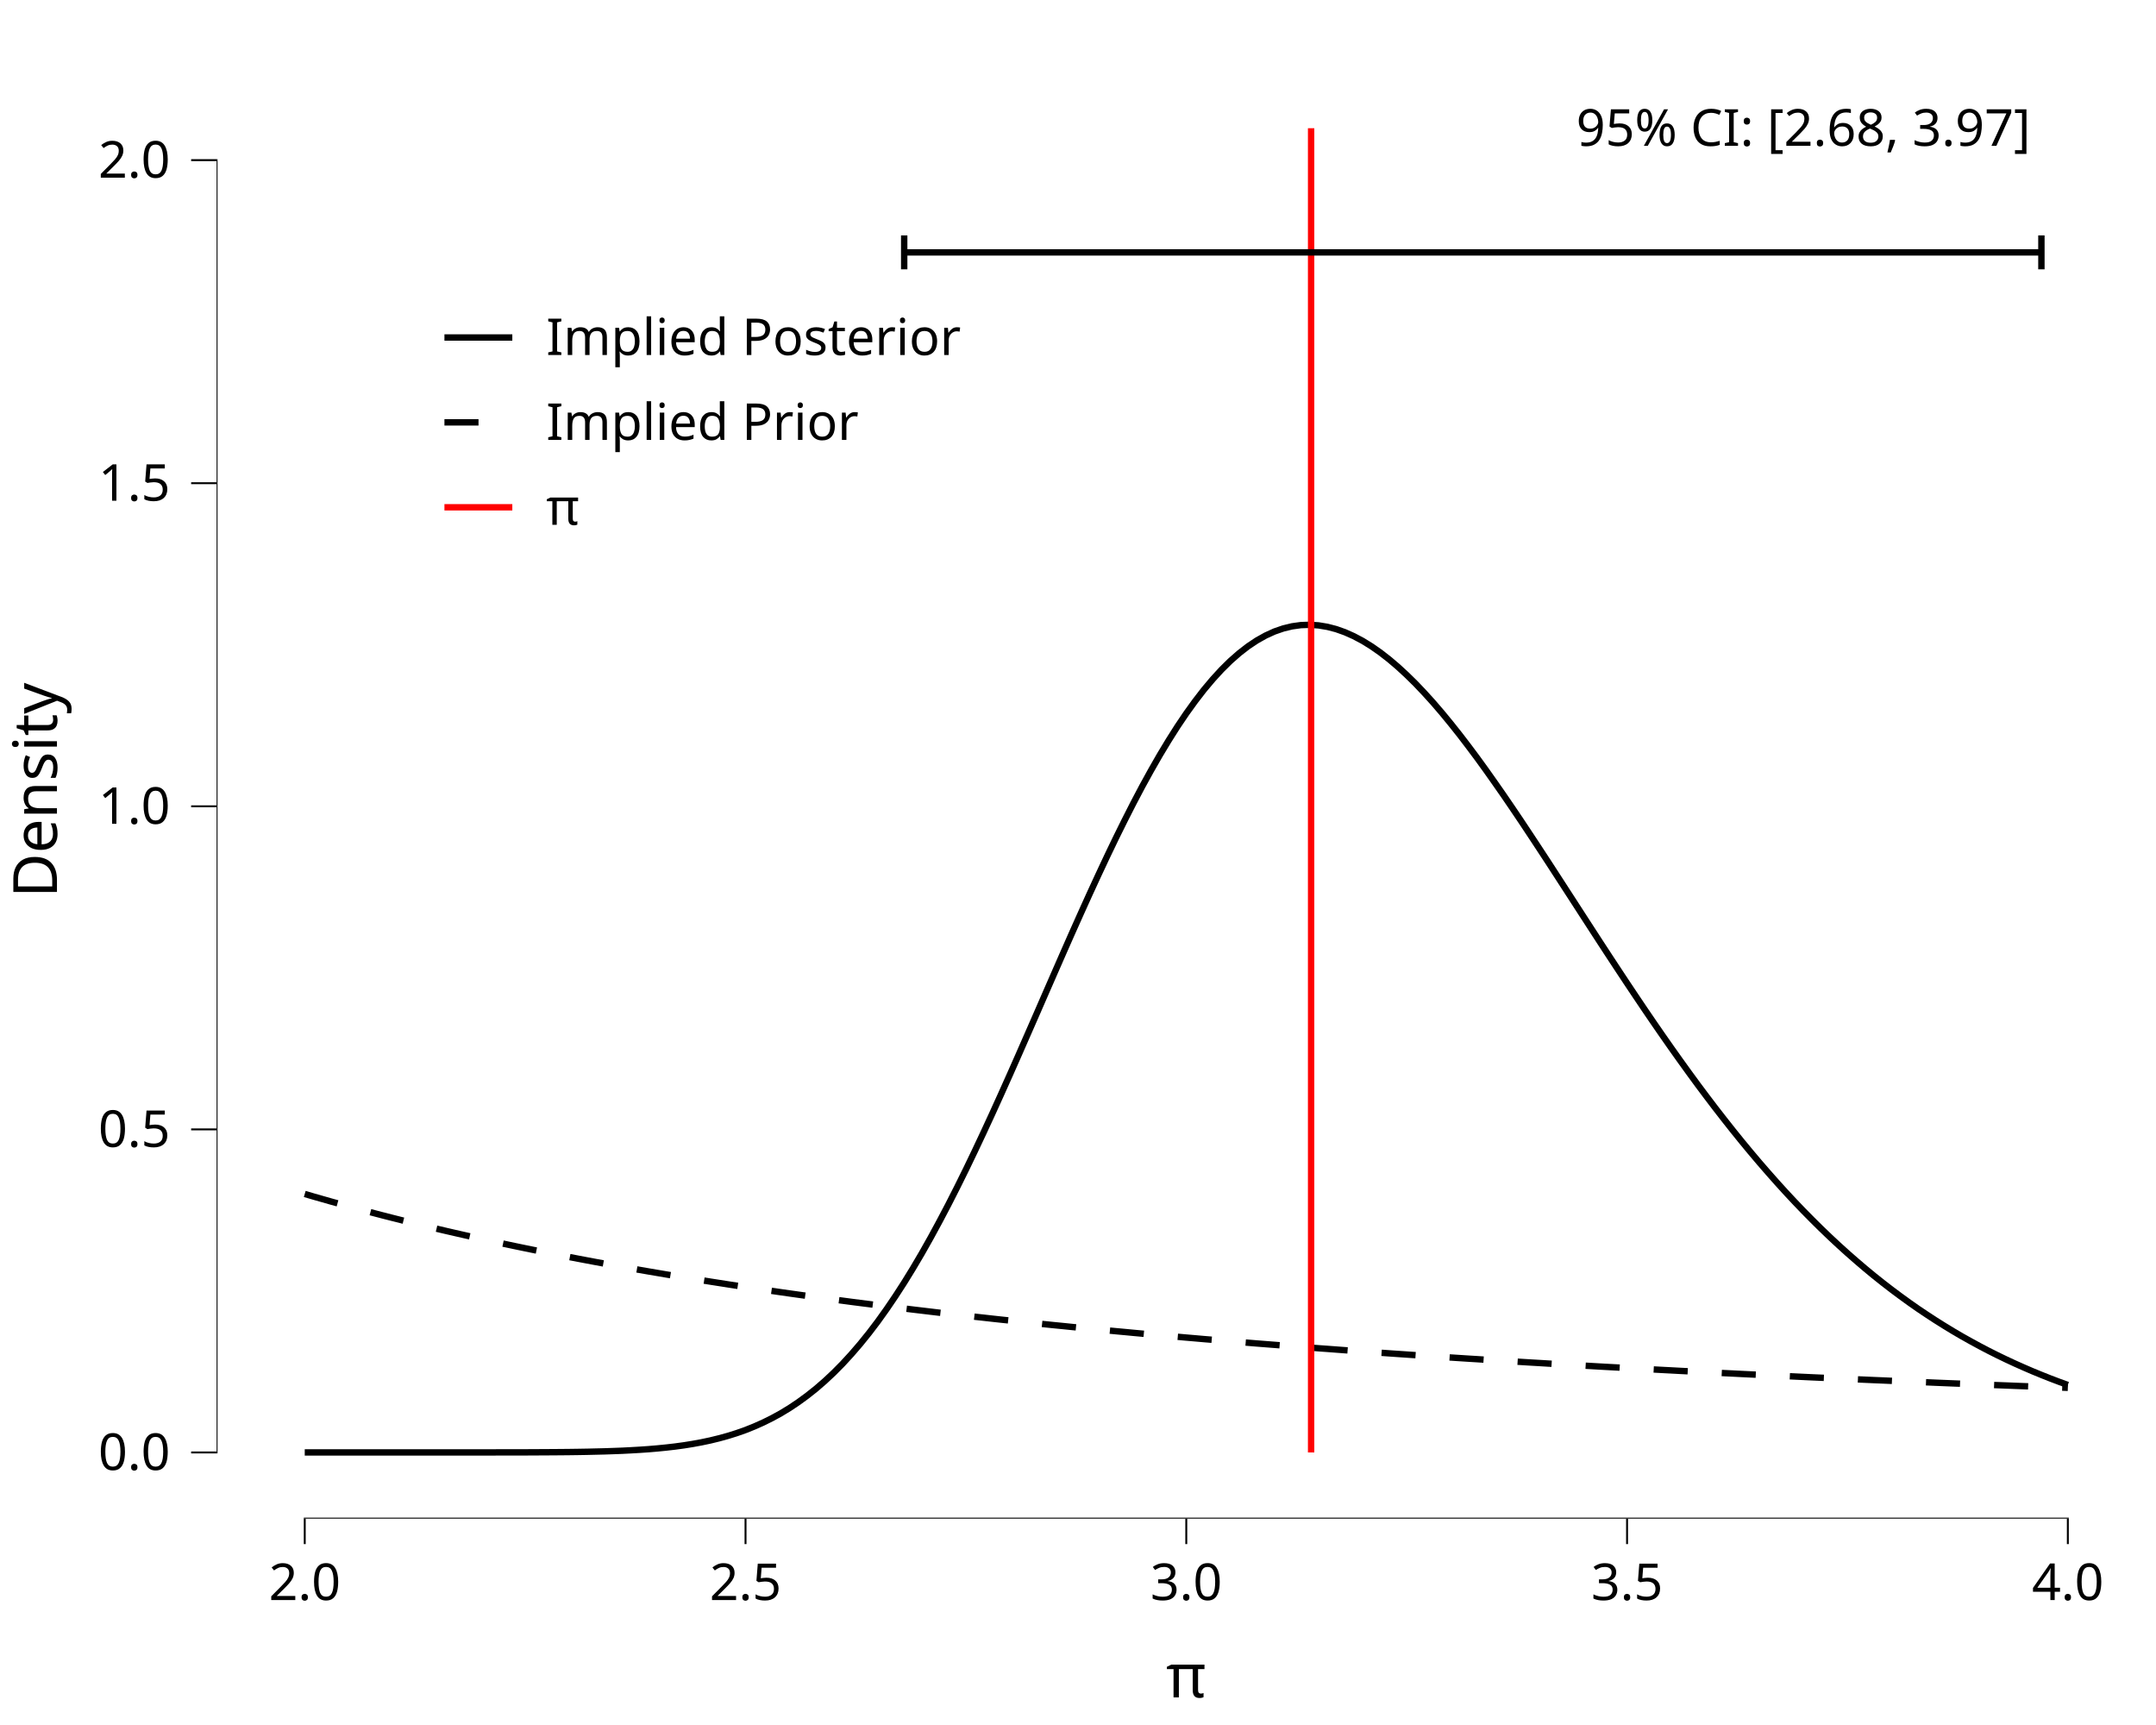
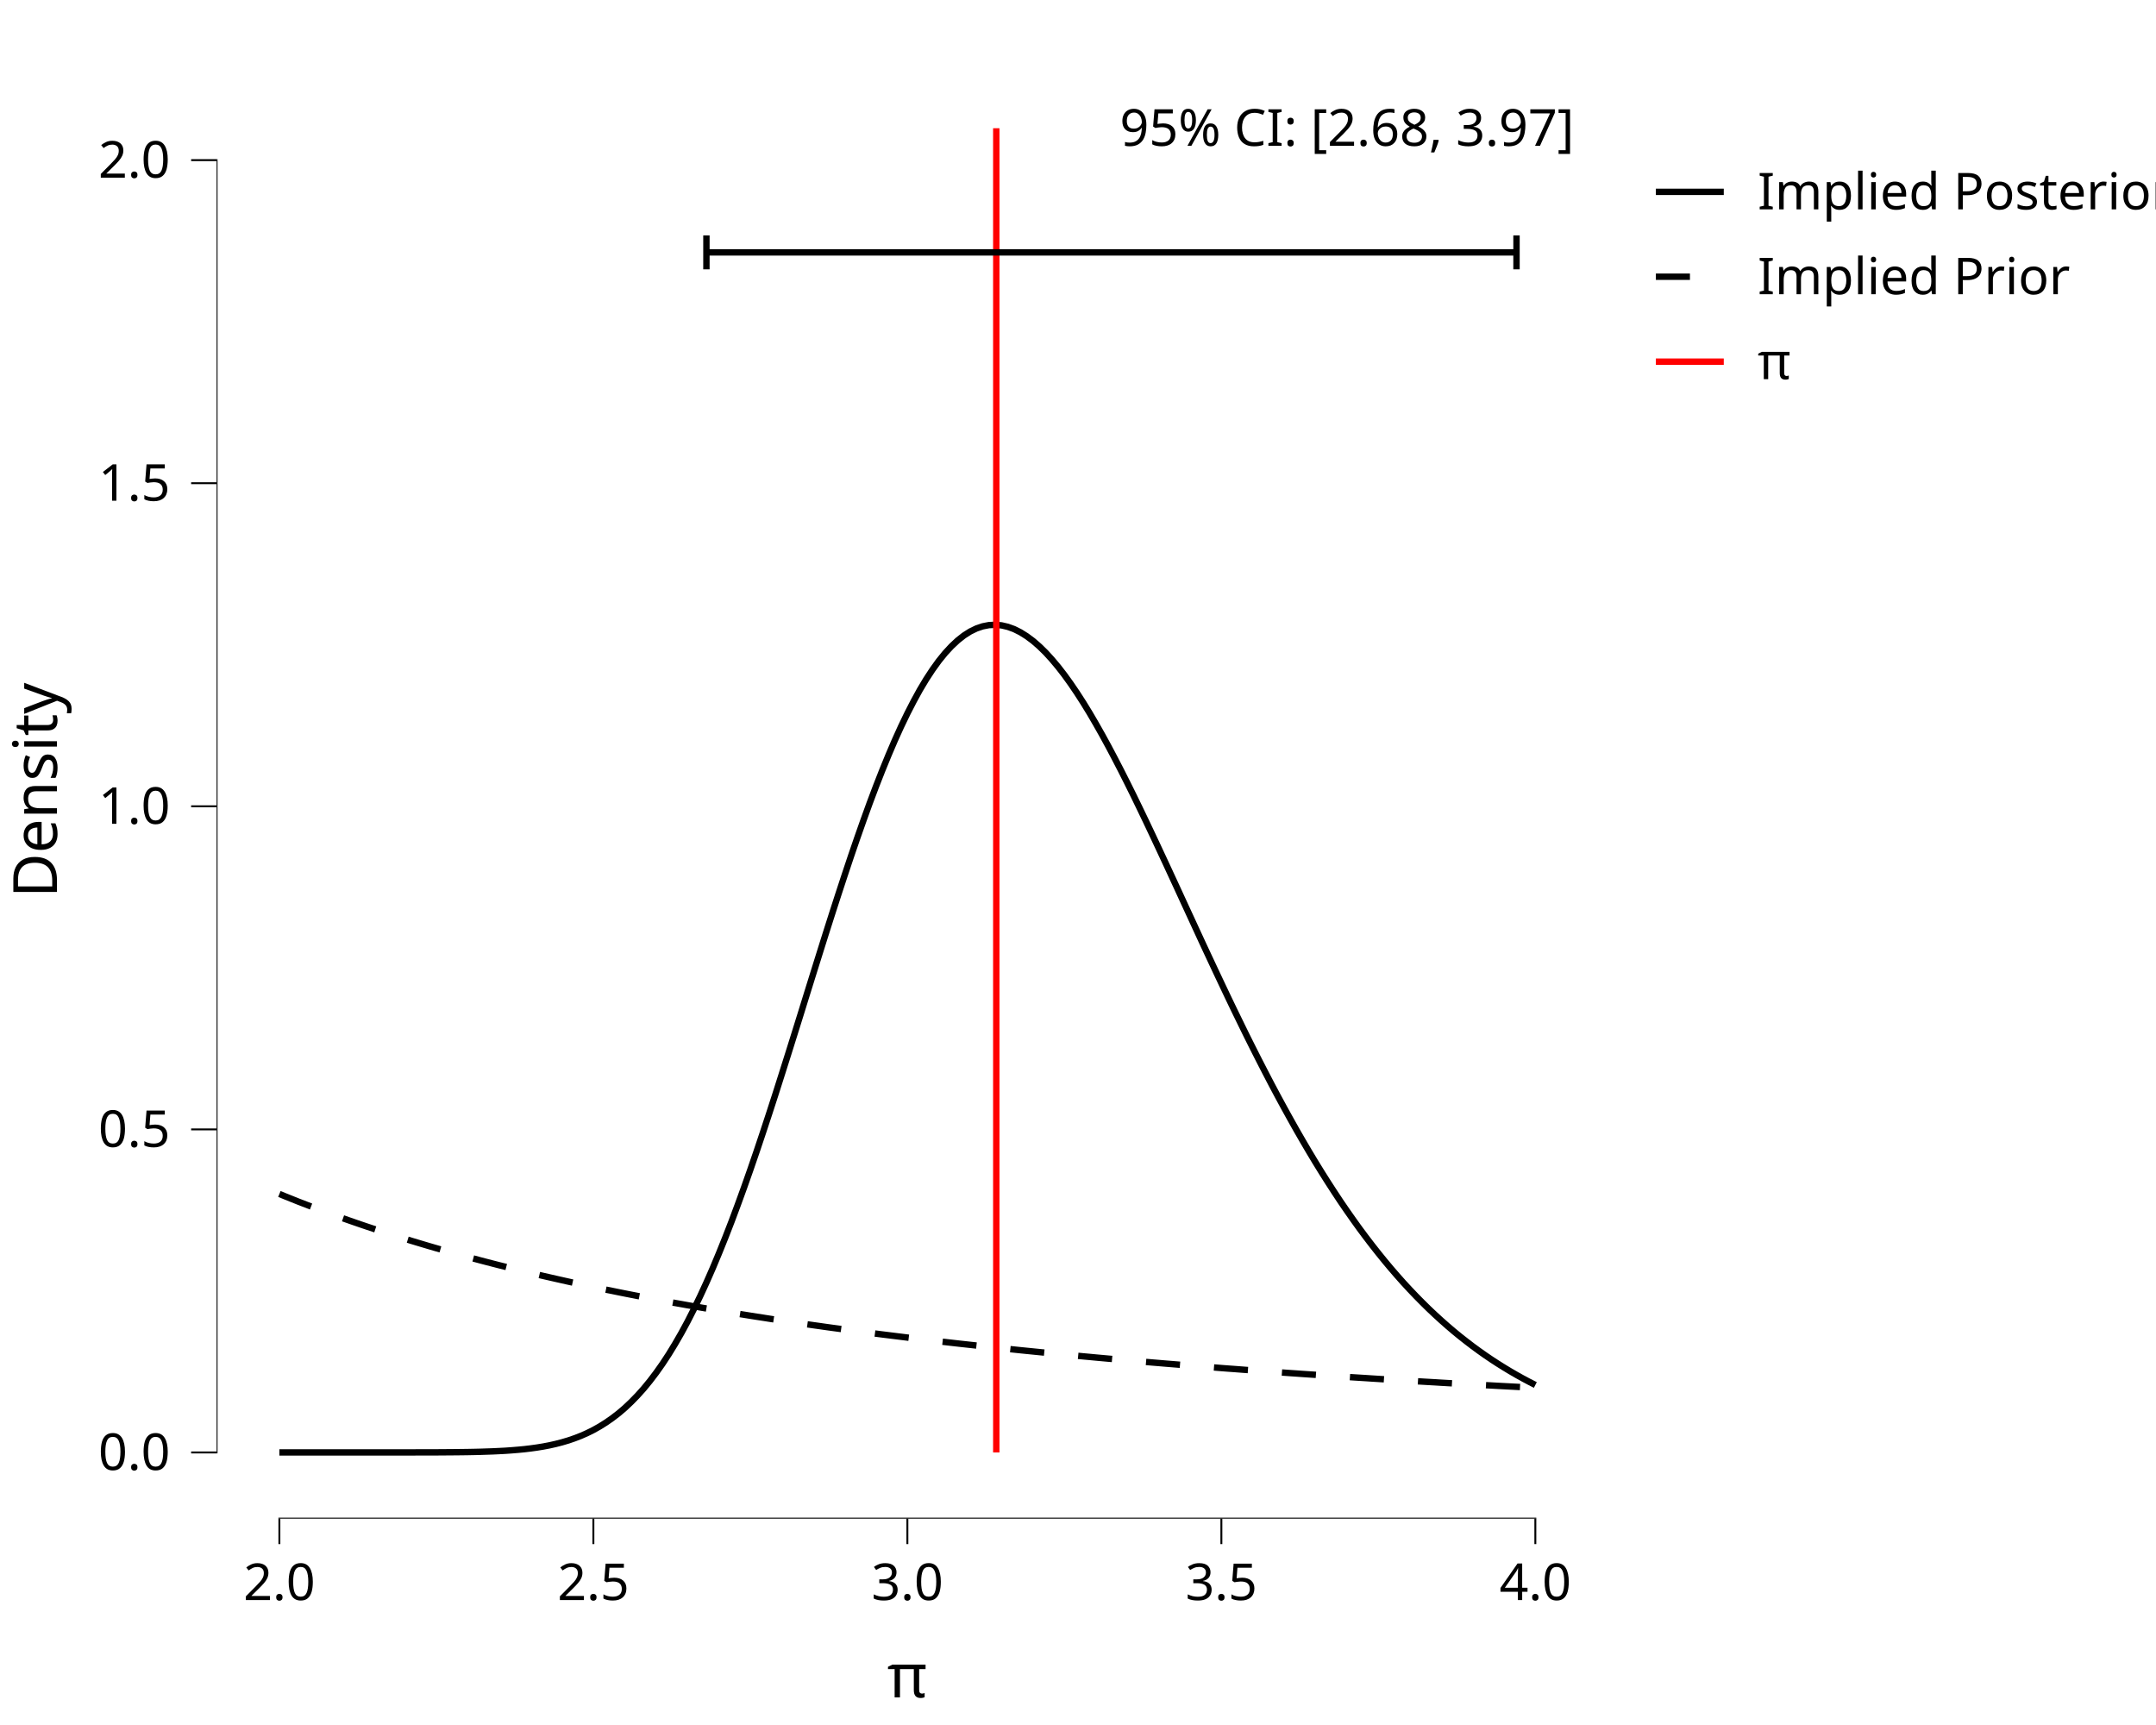
<svg xmlns="http://www.w3.org/2000/svg" class="svglite" data-engine-version="2.0" width="720.00pt" height="576.00pt" viewBox="0 0 720.00 576.00">
  <defs>
    <style type="text/css">
    .svglite line, .svglite polyline, .svglite polygon, .svglite path, .svglite rect, .svglite circle {
      fill: none;
      stroke: #000000;
      stroke-linecap: round;
      stroke-linejoin: round;
      stroke-miterlimit: 10.00;
    }
  </style>
  </defs>
  <rect width="100%" height="100%" style="stroke: none; fill: #FFFFFF;" />
  <defs>
    <clipPath id="cpMC4wMHw3MjAuMDB8MC4wMHw1NzYuMDA=">
      <rect x="0.00" y="0.00" width="720.00" height="576.00" />
    </clipPath>
  </defs>
  <g clip-path="url(#cpMC4wMHw3MjAuMDB8MC4wMHw1NzYuMDA=)">
    <rect x="0.00" y="0.00" width="720.00" height="576.00" style="stroke-width: 10.67; stroke: none;" />
  </g>
  <defs>
-     <clipPath id="cpNzIuMzN8NzIwLjAwfDIwLjcxfDUwNy4wOQ==">
-       <rect x="72.33" y="20.71" width="647.67" height="486.39" />
+     <clipPath id="cpNzIuMzN8NTMzLjcxfDIwLjcxfDUwNy4wOQ==">
+       <rect x="72.33" y="20.71" width="461.38" height="486.39" />
    </clipPath>
  </defs>
-   <g clip-path="url(#cpNzIuMzN8NzIwLjAwfDIwLjcxfDUwNy4wOQ==)">
-     <rect x="72.33" y="20.71" width="647.67" height="486.39" style="stroke-width: 10.67; stroke: none;" />
-     <polyline points="101.77,484.99 104.71,484.99 107.66,484.99 110.60,484.99 113.54,484.99 116.49,484.99 119.43,484.99 122.38,484.99 125.32,484.99 128.26,484.99 131.21,484.99 134.15,484.99 137.10,484.99 140.04,484.99 142.98,484.99 145.93,484.98 148.87,484.98 151.82,484.98 154.76,484.98 157.70,484.98 160.65,484.98 163.59,484.98 166.54,484.97 169.48,484.97 172.42,484.96 175.37,484.96 178.31,484.94 181.26,484.93 184.20,484.91 187.14,484.89 190.09,484.86 193.03,484.82 195.98,484.77 198.92,484.70 201.86,484.63 204.81,484.53 207.75,484.42 210.70,484.27 213.64,484.10 216.58,483.90 219.53,483.65 222.47,483.36 225.42,483.02 228.36,482.62 231.30,482.15 234.25,481.61 237.19,480.99 240.14,480.27 243.08,479.46 246.02,478.54 248.97,477.50 251.91,476.32 254.85,475.01 257.80,473.55 260.74,471.94 263.69,470.15 266.63,468.18 269.57,466.03 272.52,463.69 275.46,461.14 278.41,458.38 281.35,455.41 284.29,452.21 287.24,448.79 290.18,445.15 293.13,441.27 296.07,437.16 299.01,432.83 301.96,428.27 304.90,423.49 307.85,418.49 310.79,413.28 313.73,407.87 316.68,402.27 319.62,396.49 322.57,390.53 325.51,384.42 328.45,378.18 331.40,371.80 334.34,365.32 337.29,358.74 340.23,352.10 343.17,345.40 346.12,338.67 349.06,331.92 352.01,325.18 354.95,318.47 357.89,311.81 360.84,305.21 363.78,298.71 366.73,292.31 369.67,286.04 372.61,279.92 375.56,273.96 378.50,268.18 381.44,262.60 384.39,257.24 387.33,252.11 390.28,247.22 393.22,242.58 396.16,238.22 399.11,234.13 402.05,230.32 405.00,226.81 407.94,223.60 410.88,220.70 413.83,218.11 416.77,215.83 419.72,213.86 422.66,212.21 425.60,210.87 428.55,209.85 431.49,209.14 434.44,208.73 437.38,208.63 440.32,208.82 443.27,209.31 446.21,210.07 449.16,211.12 452.10,212.43 455.04,213.99 457.99,215.81 460.93,217.86 463.88,220.15 466.82,222.65 469.76,225.36 472.71,228.26 475.65,231.35 478.60,234.61 481.54,238.03 484.48,241.61 487.43,245.32 490.37,249.16 493.32,253.11 496.26,257.17 499.20,261.33 502.15,265.56 505.09,269.87 508.04,274.24 510.98,278.67 513.92,283.13 516.87,287.63 519.81,292.16 522.75,296.70 525.70,301.25 528.64,305.80 531.59,310.35 534.53,314.88 537.47,319.38 540.42,323.86 543.36,328.31 546.31,332.72 549.25,337.09 552.19,341.40 555.14,345.67 558.08,349.87 561.03,354.02 563.97,358.10 566.91,362.12 569.86,366.06 572.80,369.93 575.75,373.73 578.69,377.45 581.63,381.09 584.58,384.66 587.52,388.14 590.47,391.54 593.41,394.86 596.35,398.10 599.30,401.26 602.24,404.33 605.19,407.32 608.13,410.23 611.07,413.05 614.02,415.80 616.96,418.46 619.91,421.04 622.85,423.55 625.79,425.98 628.74,428.33 631.68,430.60 634.63,432.80 637.57,434.93 640.51,436.99 643.46,438.97 646.40,440.89 649.35,442.74 652.29,444.53 655.23,446.25 658.18,447.90 661.12,449.50 664.06,451.04 667.01,452.52 669.95,453.94 672.90,455.31 675.84,456.62 678.78,457.89 681.73,459.10 684.67,460.27 687.62,461.39 690.56,462.46 " style="stroke-width: 2.13; stroke-linecap: butt;" />
-     <polyline points="101.77,398.68 104.71,399.54 107.66,400.38 110.60,401.22 113.54,402.03 116.49,402.84 119.43,403.64 122.38,404.42 125.32,405.19 128.26,405.96 131.21,406.71 134.15,407.45 137.10,408.18 140.04,408.90 142.98,409.61 145.93,410.31 148.87,411.00 151.82,411.68 154.76,412.35 157.70,413.01 160.65,413.66 163.59,414.31 166.54,414.94 169.48,415.57 172.42,416.19 175.37,416.80 178.31,417.40 181.26,417.99 184.20,418.58 187.14,419.16 190.09,419.73 193.03,420.29 195.98,420.85 198.92,421.40 201.86,421.94 204.81,422.48 207.75,423.00 210.70,423.53 213.64,424.04 216.58,424.55 219.53,425.05 222.47,425.55 225.42,426.04 228.36,426.52 231.30,427.00 234.25,427.47 237.19,427.94 240.14,428.40 243.08,428.86 246.02,429.31 248.97,429.75 251.91,430.19 254.85,430.63 257.80,431.05 260.74,431.48 263.69,431.90 266.63,432.31 269.57,432.72 272.52,433.12 275.46,433.52 278.41,433.92 281.35,434.31 284.29,434.70 287.24,435.08 290.18,435.45 293.13,435.83 296.07,436.20 299.01,436.56 301.96,436.92 304.90,437.28 307.85,437.63 310.79,437.98 313.73,438.33 316.68,438.67 319.62,439.00 322.57,439.34 325.51,439.67 328.45,439.99 331.40,440.32 334.34,440.64 337.29,440.95 340.23,441.27 343.17,441.58 346.12,441.88 349.06,442.19 352.01,442.49 354.95,442.78 357.89,443.08 360.84,443.37 363.78,443.65 366.73,443.94 369.67,444.22 372.61,444.50 375.56,444.77 378.50,445.05 381.44,445.32 384.39,445.59 387.33,445.85 390.28,446.11 393.22,446.37 396.16,446.63 399.11,446.88 402.05,447.14 405.00,447.38 407.94,447.63 410.88,447.88 413.83,448.12 416.77,448.36 419.72,448.60 422.66,448.83 425.60,449.06 428.55,449.29 431.49,449.52 434.44,449.75 437.38,449.97 440.32,450.20 443.27,450.41 446.21,450.63 449.16,450.85 452.10,451.06 455.04,451.27 457.99,451.48 460.93,451.69 463.88,451.90 466.82,452.10 469.76,452.30 472.71,452.50 475.65,452.70 478.60,452.90 481.54,453.09 484.48,453.29 487.43,453.48 490.37,453.67 493.32,453.85 496.26,454.04 499.20,454.23 502.15,454.41 505.09,454.59 508.04,454.77 510.98,454.95 513.92,455.12 516.87,455.30 519.81,455.47 522.75,455.64 525.70,455.81 528.64,455.98 531.59,456.15 534.53,456.32 537.47,456.48 540.42,456.64 543.36,456.81 546.31,456.97 549.25,457.12 552.19,457.28 555.14,457.44 558.08,457.59 561.03,457.75 563.97,457.90 566.91,458.05 569.86,458.20 572.80,458.35 575.75,458.50 578.69,458.64 581.63,458.79 584.58,458.93 587.52,459.07 590.47,459.22 593.41,459.36 596.35,459.49 599.30,459.63 602.24,459.77 605.19,459.91 608.13,460.04 611.07,460.17 614.02,460.31 616.96,460.44 619.91,460.57 622.85,460.70 625.79,460.83 628.74,460.95 631.68,461.08 634.63,461.20 637.57,461.33 640.51,461.45 643.46,461.57 646.40,461.70 649.35,461.82 652.29,461.94 655.23,462.05 658.18,462.17 661.12,462.29 664.06,462.41 667.01,462.52 669.95,462.63 672.90,462.75 675.84,462.86 678.78,462.97 681.73,463.08 684.67,463.19 687.62,463.30 690.56,463.41 " style="stroke-width: 2.13; stroke-dasharray: 11.38,11.38; stroke-linecap: butt;" />
-     <polyline points="437.85,484.99 437.85,480.52 437.85,476.05 437.85,471.59 437.85,467.12 437.85,462.65 437.85,458.19 437.85,453.72 437.85,449.25 437.85,444.79 437.85,440.32 437.85,435.86 437.85,431.39 437.85,426.92 437.85,422.46 437.85,417.99 437.85,413.52 437.85,409.06 437.85,404.59 437.85,400.12 437.85,395.66 437.85,391.19 437.85,386.73 437.85,382.26 437.85,377.79 437.85,373.33 437.85,368.86 437.85,364.39 437.85,359.93 437.85,355.46 437.85,350.99 437.85,346.53 437.85,342.06 437.85,337.60 437.85,333.13 437.85,328.66 437.85,324.20 437.85,319.73 437.85,315.26 437.85,310.80 437.85,306.33 437.85,301.87 437.85,297.40 437.85,292.93 437.85,288.47 437.85,284.00 437.85,279.53 437.85,275.07 437.85,270.60 437.85,266.13 437.85,261.67 437.85,257.20 437.85,252.74 437.85,248.27 437.85,243.80 437.85,239.34 437.85,234.87 437.85,230.40 437.85,225.94 437.85,221.47 437.85,217.00 437.85,212.54 437.85,208.07 437.85,203.61 437.85,199.14 437.85,194.67 437.85,190.21 437.85,185.74 437.85,181.27 437.85,176.81 437.85,172.34 437.85,167.87 437.85,163.41 437.85,158.94 437.85,154.48 437.85,150.01 437.85,145.54 437.85,141.08 437.85,136.61 437.85,132.14 437.85,127.68 437.85,123.21 437.85,118.74 437.85,114.28 437.85,109.81 437.85,105.35 437.85,100.88 437.85,96.41 437.85,91.95 437.85,87.48 437.85,83.01 437.85,78.55 437.85,74.08 437.85,69.61 437.85,65.15 437.85,60.68 437.85,56.22 437.85,51.75 437.85,47.28 437.85,42.82 " style="stroke-width: 2.13; stroke: #FF0000; stroke-linecap: butt;" />
-     <line x1="101.45" y1="507.09" x2="690.88" y2="507.09" style="stroke-width: 0.64; stroke-linecap: butt;" />
+   <g clip-path="url(#cpNzIuMzN8NTMzLjcxfDIwLjcxfDUwNy4wOQ==)">
+     <rect x="72.33" y="20.71" width="461.38" height="486.39" style="stroke-width: 10.67; stroke: none;" />
+     <polyline points="93.30,484.99 95.40,484.99 97.50,484.99 99.59,484.99 101.69,484.99 103.79,484.99 105.88,484.99 107.98,484.99 110.08,484.99 112.18,484.99 114.27,484.99 116.37,484.99 118.47,484.99 120.56,484.99 122.66,484.99 124.76,484.98 126.86,484.98 128.95,484.98 131.05,484.98 133.15,484.98 135.24,484.98 137.34,484.98 139.44,484.97 141.54,484.97 143.63,484.96 145.73,484.96 147.83,484.94 149.92,484.93 152.02,484.91 154.12,484.89 156.22,484.86 158.31,484.82 160.41,484.77 162.51,484.70 164.60,484.63 166.70,484.53 168.80,484.42 170.90,484.27 172.99,484.10 175.09,483.90 177.19,483.65 179.29,483.36 181.38,483.02 183.48,482.62 185.58,482.15 187.67,481.61 189.77,480.99 191.87,480.27 193.97,479.46 196.06,478.54 198.16,477.50 200.26,476.32 202.35,475.01 204.45,473.55 206.55,471.94 208.65,470.15 210.74,468.18 212.84,466.03 214.94,463.69 217.03,461.14 219.13,458.38 221.23,455.41 223.33,452.21 225.42,448.79 227.52,445.15 229.62,441.27 231.71,437.16 233.81,432.83 235.91,428.27 238.01,423.49 240.10,418.49 242.20,413.28 244.30,407.87 246.39,402.27 248.49,396.49 250.59,390.53 252.69,384.42 254.78,378.18 256.88,371.80 258.98,365.32 261.07,358.74 263.17,352.10 265.27,345.40 267.37,338.67 269.46,331.92 271.56,325.18 273.66,318.47 275.75,311.81 277.85,305.21 279.95,298.71 282.05,292.31 284.14,286.04 286.24,279.92 288.34,273.96 290.43,268.18 292.53,262.60 294.63,257.24 296.73,252.11 298.82,247.22 300.92,242.58 303.02,238.22 305.12,234.13 307.21,230.32 309.31,226.81 311.41,223.60 313.50,220.70 315.60,218.11 317.70,215.83 319.80,213.86 321.89,212.21 323.99,210.87 326.09,209.85 328.18,209.14 330.28,208.73 332.38,208.63 334.48,208.82 336.57,209.31 338.67,210.07 340.77,211.12 342.86,212.43 344.96,213.99 347.06,215.81 349.16,217.86 351.25,220.15 353.35,222.65 355.45,225.36 357.54,228.26 359.64,231.35 361.74,234.61 363.84,238.03 365.93,241.61 368.03,245.32 370.13,249.16 372.22,253.11 374.32,257.17 376.42,261.33 378.52,265.56 380.61,269.87 382.71,274.24 384.81,278.67 386.90,283.13 389.00,287.63 391.10,292.16 393.20,296.70 395.29,301.25 397.39,305.80 399.49,310.35 401.58,314.88 403.68,319.38 405.78,323.86 407.88,328.31 409.97,332.72 412.07,337.09 414.17,341.40 416.26,345.67 418.36,349.87 420.46,354.02 422.56,358.10 424.65,362.12 426.75,366.06 428.85,369.93 430.95,373.73 433.04,377.45 435.14,381.09 437.24,384.66 439.33,388.14 441.43,391.54 443.53,394.86 445.63,398.10 447.72,401.26 449.82,404.33 451.92,407.32 454.01,410.23 456.11,413.05 458.21,415.80 460.31,418.46 462.40,421.04 464.50,423.55 466.60,425.98 468.69,428.33 470.79,430.60 472.89,432.80 474.99,434.93 477.08,436.99 479.18,438.97 481.28,440.89 483.37,442.74 485.47,444.53 487.57,446.25 489.67,447.90 491.76,449.50 493.86,451.04 495.96,452.52 498.05,453.94 500.15,455.31 502.25,456.62 504.35,457.89 506.44,459.10 508.54,460.27 510.64,461.39 512.73,462.46 " style="stroke-width: 2.13; stroke-linecap: butt;" />
+     <polyline points="93.30,398.68 95.40,399.54 97.50,400.38 99.59,401.22 101.69,402.03 103.79,402.84 105.88,403.64 107.98,404.42 110.08,405.19 112.18,405.96 114.27,406.71 116.37,407.45 118.47,408.18 120.56,408.90 122.66,409.61 124.76,410.31 126.86,411.00 128.95,411.68 131.05,412.35 133.15,413.01 135.24,413.66 137.34,414.31 139.44,414.94 141.54,415.57 143.63,416.19 145.73,416.80 147.83,417.40 149.92,417.99 152.02,418.58 154.12,419.16 156.22,419.73 158.31,420.29 160.41,420.85 162.51,421.40 164.60,421.94 166.70,422.48 168.80,423.00 170.90,423.53 172.99,424.04 175.09,424.55 177.19,425.05 179.29,425.55 181.38,426.04 183.48,426.52 185.58,427.00 187.67,427.47 189.77,427.94 191.87,428.40 193.97,428.86 196.06,429.31 198.16,429.75 200.26,430.19 202.35,430.63 204.45,431.05 206.55,431.48 208.65,431.90 210.74,432.31 212.84,432.72 214.94,433.12 217.03,433.52 219.13,433.92 221.23,434.31 223.33,434.70 225.42,435.08 227.52,435.45 229.62,435.83 231.71,436.20 233.81,436.56 235.91,436.92 238.01,437.28 240.10,437.63 242.20,437.98 244.30,438.33 246.39,438.67 248.49,439.00 250.59,439.34 252.69,439.67 254.78,439.99 256.88,440.32 258.98,440.64 261.07,440.95 263.17,441.27 265.27,441.58 267.37,441.88 269.46,442.19 271.56,442.49 273.66,442.78 275.75,443.08 277.85,443.37 279.95,443.65 282.05,443.94 284.14,444.22 286.24,444.50 288.34,444.77 290.43,445.05 292.53,445.32 294.63,445.59 296.73,445.85 298.82,446.11 300.92,446.37 303.02,446.63 305.12,446.88 307.21,447.14 309.31,447.38 311.41,447.63 313.50,447.88 315.60,448.12 317.70,448.36 319.80,448.60 321.89,448.83 323.99,449.06 326.09,449.29 328.18,449.52 330.28,449.75 332.38,449.97 334.48,450.20 336.57,450.41 338.67,450.63 340.77,450.85 342.86,451.06 344.96,451.27 347.06,451.48 349.16,451.69 351.25,451.90 353.35,452.10 355.45,452.30 357.54,452.50 359.64,452.70 361.74,452.90 363.84,453.09 365.93,453.29 368.03,453.48 370.13,453.67 372.22,453.85 374.32,454.04 376.42,454.23 378.52,454.41 380.61,454.59 382.71,454.77 384.81,454.95 386.90,455.12 389.00,455.30 391.10,455.47 393.20,455.64 395.29,455.81 397.39,455.98 399.49,456.15 401.58,456.32 403.68,456.48 405.78,456.64 407.88,456.81 409.97,456.97 412.07,457.12 414.17,457.28 416.26,457.44 418.36,457.59 420.46,457.75 422.56,457.90 424.65,458.05 426.75,458.20 428.85,458.35 430.95,458.50 433.04,458.64 435.14,458.79 437.24,458.93 439.33,459.07 441.43,459.22 443.53,459.36 445.63,459.49 447.72,459.63 449.82,459.77 451.92,459.91 454.01,460.04 456.11,460.17 458.21,460.31 460.31,460.44 462.40,460.57 464.50,460.70 466.60,460.83 468.69,460.95 470.79,461.08 472.89,461.20 474.99,461.33 477.08,461.45 479.18,461.57 481.28,461.70 483.37,461.82 485.47,461.94 487.57,462.05 489.67,462.17 491.76,462.29 493.86,462.41 495.96,462.52 498.05,462.63 500.15,462.75 502.25,462.86 504.35,462.97 506.44,463.08 508.54,463.19 510.64,463.30 512.73,463.41 " style="stroke-width: 2.13; stroke-dasharray: 11.38,11.38; stroke-linecap: butt;" />
+     <polyline points="332.71,484.99 332.71,480.52 332.71,476.05 332.71,471.59 332.71,467.12 332.71,462.65 332.71,458.19 332.71,453.72 332.71,449.25 332.71,444.79 332.71,440.32 332.71,435.86 332.71,431.39 332.71,426.92 332.71,422.46 332.71,417.99 332.71,413.52 332.71,409.06 332.71,404.59 332.71,400.12 332.71,395.66 332.71,391.19 332.71,386.73 332.71,382.26 332.71,377.79 332.71,373.33 332.71,368.86 332.71,364.39 332.71,359.93 332.71,355.46 332.71,350.99 332.71,346.53 332.71,342.06 332.71,337.60 332.71,333.13 332.71,328.66 332.71,324.20 332.71,319.73 332.71,315.26 332.71,310.80 332.71,306.33 332.71,301.87 332.71,297.40 332.71,292.93 332.71,288.47 332.71,284.00 332.71,279.53 332.71,275.07 332.71,270.60 332.71,266.13 332.71,261.67 332.71,257.20 332.71,252.74 332.71,248.27 332.71,243.80 332.71,239.34 332.71,234.87 332.71,230.40 332.71,225.94 332.71,221.47 332.71,217.00 332.71,212.54 332.71,208.07 332.71,203.61 332.71,199.14 332.71,194.67 332.71,190.21 332.71,185.74 332.71,181.27 332.71,176.81 332.71,172.34 332.71,167.87 332.71,163.41 332.71,158.94 332.71,154.48 332.71,150.01 332.71,145.54 332.71,141.08 332.71,136.61 332.71,132.14 332.71,127.68 332.71,123.21 332.71,118.74 332.71,114.28 332.71,109.81 332.71,105.35 332.71,100.88 332.71,96.41 332.71,91.95 332.71,87.48 332.71,83.01 332.71,78.55 332.71,74.08 332.71,69.61 332.71,65.15 332.71,60.68 332.71,56.22 332.71,51.75 332.71,47.28 332.71,42.82 " style="stroke-width: 2.13; stroke: #FF0000; stroke-linecap: butt;" />
+     <line x1="92.98" y1="507.09" x2="513.05" y2="507.09" style="stroke-width: 0.64; stroke-linecap: butt;" />
    <line x1="72.33" y1="485.30" x2="72.33" y2="53.16" style="stroke-width: 0.64; stroke-linecap: butt;" />
-     <text x="602.24" y="48.69" text-anchor="middle" style="font-size: 17.07px; font-family: sans;" textLength="150.90px" lengthAdjust="spacingAndGlyphs">95% CI: [2.68, 3.97]</text>
-     <line x1="301.96" y1="84.27" x2="681.73" y2="84.27" style="stroke-width: 2.13; stroke-linecap: butt;" />
-     <polyline points="301.96,78.60 301.96,84.27 301.96,89.94 " style="stroke-width: 2.13; stroke-linecap: butt;" />
-     <polyline points="681.73,89.94 681.73,84.27 681.73,78.60 " style="stroke-width: 2.13; stroke-linecap: butt;" />
-     <rect x="72.33" y="20.71" width="647.67" height="486.39" style="stroke-width: 0.00; stroke: none;" />
+     <text x="449.82" y="48.69" text-anchor="middle" style="font-size: 17.07px; font-family: sans;" textLength="150.90px" lengthAdjust="spacingAndGlyphs">95% CI: [2.68, 3.97]</text>
+     <line x1="235.91" y1="84.27" x2="506.44" y2="84.27" style="stroke-width: 2.13; stroke-linecap: butt;" />
+     <polyline points="235.91,78.60 235.91,84.27 235.91,89.94 " style="stroke-width: 2.13; stroke-linecap: butt;" />
+     <polyline points="506.44,89.94 506.44,84.27 506.44,78.60 " style="stroke-width: 2.13; stroke-linecap: butt;" />
+     <rect x="72.33" y="20.71" width="461.38" height="486.39" style="stroke-width: 0.00; stroke: none;" />
  </g>
  <g clip-path="url(#cpMC4wMHw3MjAuMDB8MC4wMHw1NzYuMDA=)">
    <polyline points="72.33,507.09 72.33,20.71 " style="stroke-width: 0.00; stroke: none; stroke-linecap: butt;" />
    <text x="56.85" y="490.84" text-anchor="end" style="font-size: 17.00px; font-family: sans;" textLength="23.63px" lengthAdjust="spacingAndGlyphs">0.0</text>
    <text x="56.85" y="382.96" text-anchor="end" style="font-size: 17.00px; font-family: sans;" textLength="23.63px" lengthAdjust="spacingAndGlyphs">0.5</text>
    <text x="56.85" y="275.08" text-anchor="end" style="font-size: 17.00px; font-family: sans;" textLength="23.63px" lengthAdjust="spacingAndGlyphs">1.0</text>
    <text x="56.85" y="167.20" text-anchor="end" style="font-size: 17.00px; font-family: sans;" textLength="23.63px" lengthAdjust="spacingAndGlyphs">1.5</text>
    <text x="56.85" y="59.32" text-anchor="end" style="font-size: 17.00px; font-family: sans;" textLength="23.63px" lengthAdjust="spacingAndGlyphs">2.0</text>
    <polyline points="63.83,484.99 72.33,484.99 " style="stroke-width: 0.64; stroke-linecap: butt;" />
    <polyline points="63.83,377.11 72.33,377.11 " style="stroke-width: 0.64; stroke-linecap: butt;" />
    <polyline points="63.83,269.23 72.33,269.23 " style="stroke-width: 0.64; stroke-linecap: butt;" />
    <polyline points="63.83,161.35 72.33,161.35 " style="stroke-width: 0.64; stroke-linecap: butt;" />
    <polyline points="63.83,53.47 72.33,53.47 " style="stroke-width: 0.64; stroke-linecap: butt;" />
-     <polyline points="72.33,507.09 720.00,507.09 " style="stroke-width: 0.00; stroke: none; stroke-linecap: butt;" />
-     <polyline points="101.77,515.60 101.77,507.09 " style="stroke-width: 0.64; stroke-linecap: butt;" />
-     <polyline points="248.97,515.60 248.97,507.09 " style="stroke-width: 0.64; stroke-linecap: butt;" />
-     <polyline points="396.16,515.60 396.16,507.09 " style="stroke-width: 0.64; stroke-linecap: butt;" />
-     <polyline points="543.36,515.60 543.36,507.09 " style="stroke-width: 0.64; stroke-linecap: butt;" />
-     <polyline points="690.56,515.60 690.56,507.09 " style="stroke-width: 0.64; stroke-linecap: butt;" />
-     <text x="101.77" y="534.27" text-anchor="middle" style="font-size: 17.00px; font-family: sans;" textLength="23.63px" lengthAdjust="spacingAndGlyphs">2.0</text>
-     <text x="248.97" y="534.27" text-anchor="middle" style="font-size: 17.00px; font-family: sans;" textLength="23.63px" lengthAdjust="spacingAndGlyphs">2.5</text>
-     <text x="396.16" y="534.27" text-anchor="middle" style="font-size: 17.00px; font-family: sans;" textLength="23.63px" lengthAdjust="spacingAndGlyphs">3.0</text>
-     <text x="543.36" y="534.27" text-anchor="middle" style="font-size: 17.00px; font-family: sans;" textLength="23.63px" lengthAdjust="spacingAndGlyphs">3.5</text>
-     <text x="690.56" y="534.27" text-anchor="middle" style="font-size: 17.00px; font-family: sans;" textLength="23.63px" lengthAdjust="spacingAndGlyphs">4.0</text>
-     <text x="396.16" y="566.78" text-anchor="middle" style="font-size: 20.40px; font-family: sans;" textLength="14.08px" lengthAdjust="spacingAndGlyphs">π</text>
+     <polyline points="72.33,507.09 533.71,507.09 " style="stroke-width: 0.00; stroke: none; stroke-linecap: butt;" />
+     <polyline points="93.30,515.60 93.30,507.09 " style="stroke-width: 0.64; stroke-linecap: butt;" />
+     <polyline points="198.16,515.60 198.16,507.09 " style="stroke-width: 0.64; stroke-linecap: butt;" />
+     <polyline points="303.02,515.60 303.02,507.09 " style="stroke-width: 0.64; stroke-linecap: butt;" />
+     <polyline points="407.88,515.60 407.88,507.09 " style="stroke-width: 0.64; stroke-linecap: butt;" />
+     <polyline points="512.73,515.60 512.73,507.09 " style="stroke-width: 0.64; stroke-linecap: butt;" />
+     <text x="93.30" y="534.27" text-anchor="middle" style="font-size: 17.00px; font-family: sans;" textLength="23.63px" lengthAdjust="spacingAndGlyphs">2.0</text>
+     <text x="198.16" y="534.27" text-anchor="middle" style="font-size: 17.00px; font-family: sans;" textLength="23.63px" lengthAdjust="spacingAndGlyphs">2.5</text>
+     <text x="303.02" y="534.27" text-anchor="middle" style="font-size: 17.00px; font-family: sans;" textLength="23.63px" lengthAdjust="spacingAndGlyphs">3.0</text>
+     <text x="407.88" y="534.27" text-anchor="middle" style="font-size: 17.00px; font-family: sans;" textLength="23.63px" lengthAdjust="spacingAndGlyphs">3.5</text>
+     <text x="512.73" y="534.27" text-anchor="middle" style="font-size: 17.00px; font-family: sans;" textLength="23.63px" lengthAdjust="spacingAndGlyphs">4.0</text>
+     <text x="303.02" y="566.78" text-anchor="middle" style="font-size: 20.40px; font-family: sans;" textLength="14.08px" lengthAdjust="spacingAndGlyphs">π</text>
    <text transform="translate(19.02,263.90) rotate(-90)" text-anchor="middle" style="font-size: 20.40px; font-family: sans;" textLength="68.04px" lengthAdjust="spacingAndGlyphs">Density</text>
-     <rect x="140.10" y="69.35" width="175.33" height="119.70" style="stroke-width: 0.75; stroke: none;" />
-     <rect x="140.10" y="69.35" width="175.33" height="119.70" style="stroke-width: 10.67; stroke: none;" />
-     <rect x="145.58" y="98.52" width="28.35" height="28.35" style="stroke-width: 10.67; stroke: none;" />
-     <line x1="148.42" y1="112.70" x2="171.09" y2="112.70" style="stroke-width: 2.13; stroke-linecap: butt;" />
-     <rect x="145.58" y="126.87" width="28.35" height="28.35" style="stroke-width: 10.67; stroke: none;" />
-     <line x1="148.42" y1="141.04" x2="171.09" y2="141.04" style="stroke-width: 2.13; stroke-dasharray: 11.38,11.38; stroke-linecap: butt;" />
-     <rect x="145.58" y="155.22" width="28.35" height="28.35" style="stroke-width: 10.67; stroke: none;" />
-     <line x1="148.42" y1="169.39" x2="171.09" y2="169.39" style="stroke-width: 2.13; stroke: #FF0000; stroke-linecap: butt;" />
-     <text x="182.40" y="118.55" style="font-size: 17.00px; font-family: sans;" textLength="127.56px" lengthAdjust="spacingAndGlyphs">Implied Posterior</text>
-     <text x="182.40" y="146.89" style="font-size: 17.00px; font-family: sans;" textLength="95.42px" lengthAdjust="spacingAndGlyphs">Implied Prior</text>
-     <text x="182.40" y="175.24" style="font-size: 17.00px; font-family: sans;" textLength="11.73px" lengthAdjust="spacingAndGlyphs">π</text>
+     <rect x="544.67" y="20.71" width="175.33" height="119.70" style="stroke-width: 0.75; stroke: none;" />
+     <rect x="544.67" y="20.71" width="175.33" height="119.70" style="stroke-width: 10.67; stroke: none;" />
+     <rect x="550.14" y="49.88" width="28.35" height="28.35" style="stroke-width: 10.67; stroke: none;" />
+     <line x1="552.98" y1="64.06" x2="575.66" y2="64.06" style="stroke-width: 2.13; stroke-linecap: butt;" />
+     <rect x="550.14" y="78.23" width="28.35" height="28.35" style="stroke-width: 10.67; stroke: none;" />
+     <line x1="552.98" y1="92.40" x2="575.66" y2="92.40" style="stroke-width: 2.13; stroke-dasharray: 11.38,11.38; stroke-linecap: butt;" />
+     <rect x="550.14" y="106.58" width="28.35" height="28.35" style="stroke-width: 10.67; stroke: none;" />
+     <line x1="552.98" y1="120.75" x2="575.66" y2="120.75" style="stroke-width: 2.13; stroke: #FF0000; stroke-linecap: butt;" />
+     <text x="586.96" y="69.91" style="font-size: 17.00px; font-family: sans;" textLength="127.56px" lengthAdjust="spacingAndGlyphs">Implied Posterior</text>
+     <text x="586.96" y="98.25" style="font-size: 17.00px; font-family: sans;" textLength="95.42px" lengthAdjust="spacingAndGlyphs">Implied Prior</text>
+     <text x="586.96" y="126.60" style="font-size: 17.00px; font-family: sans;" textLength="11.73px" lengthAdjust="spacingAndGlyphs">π</text>
  </g>
</svg>
